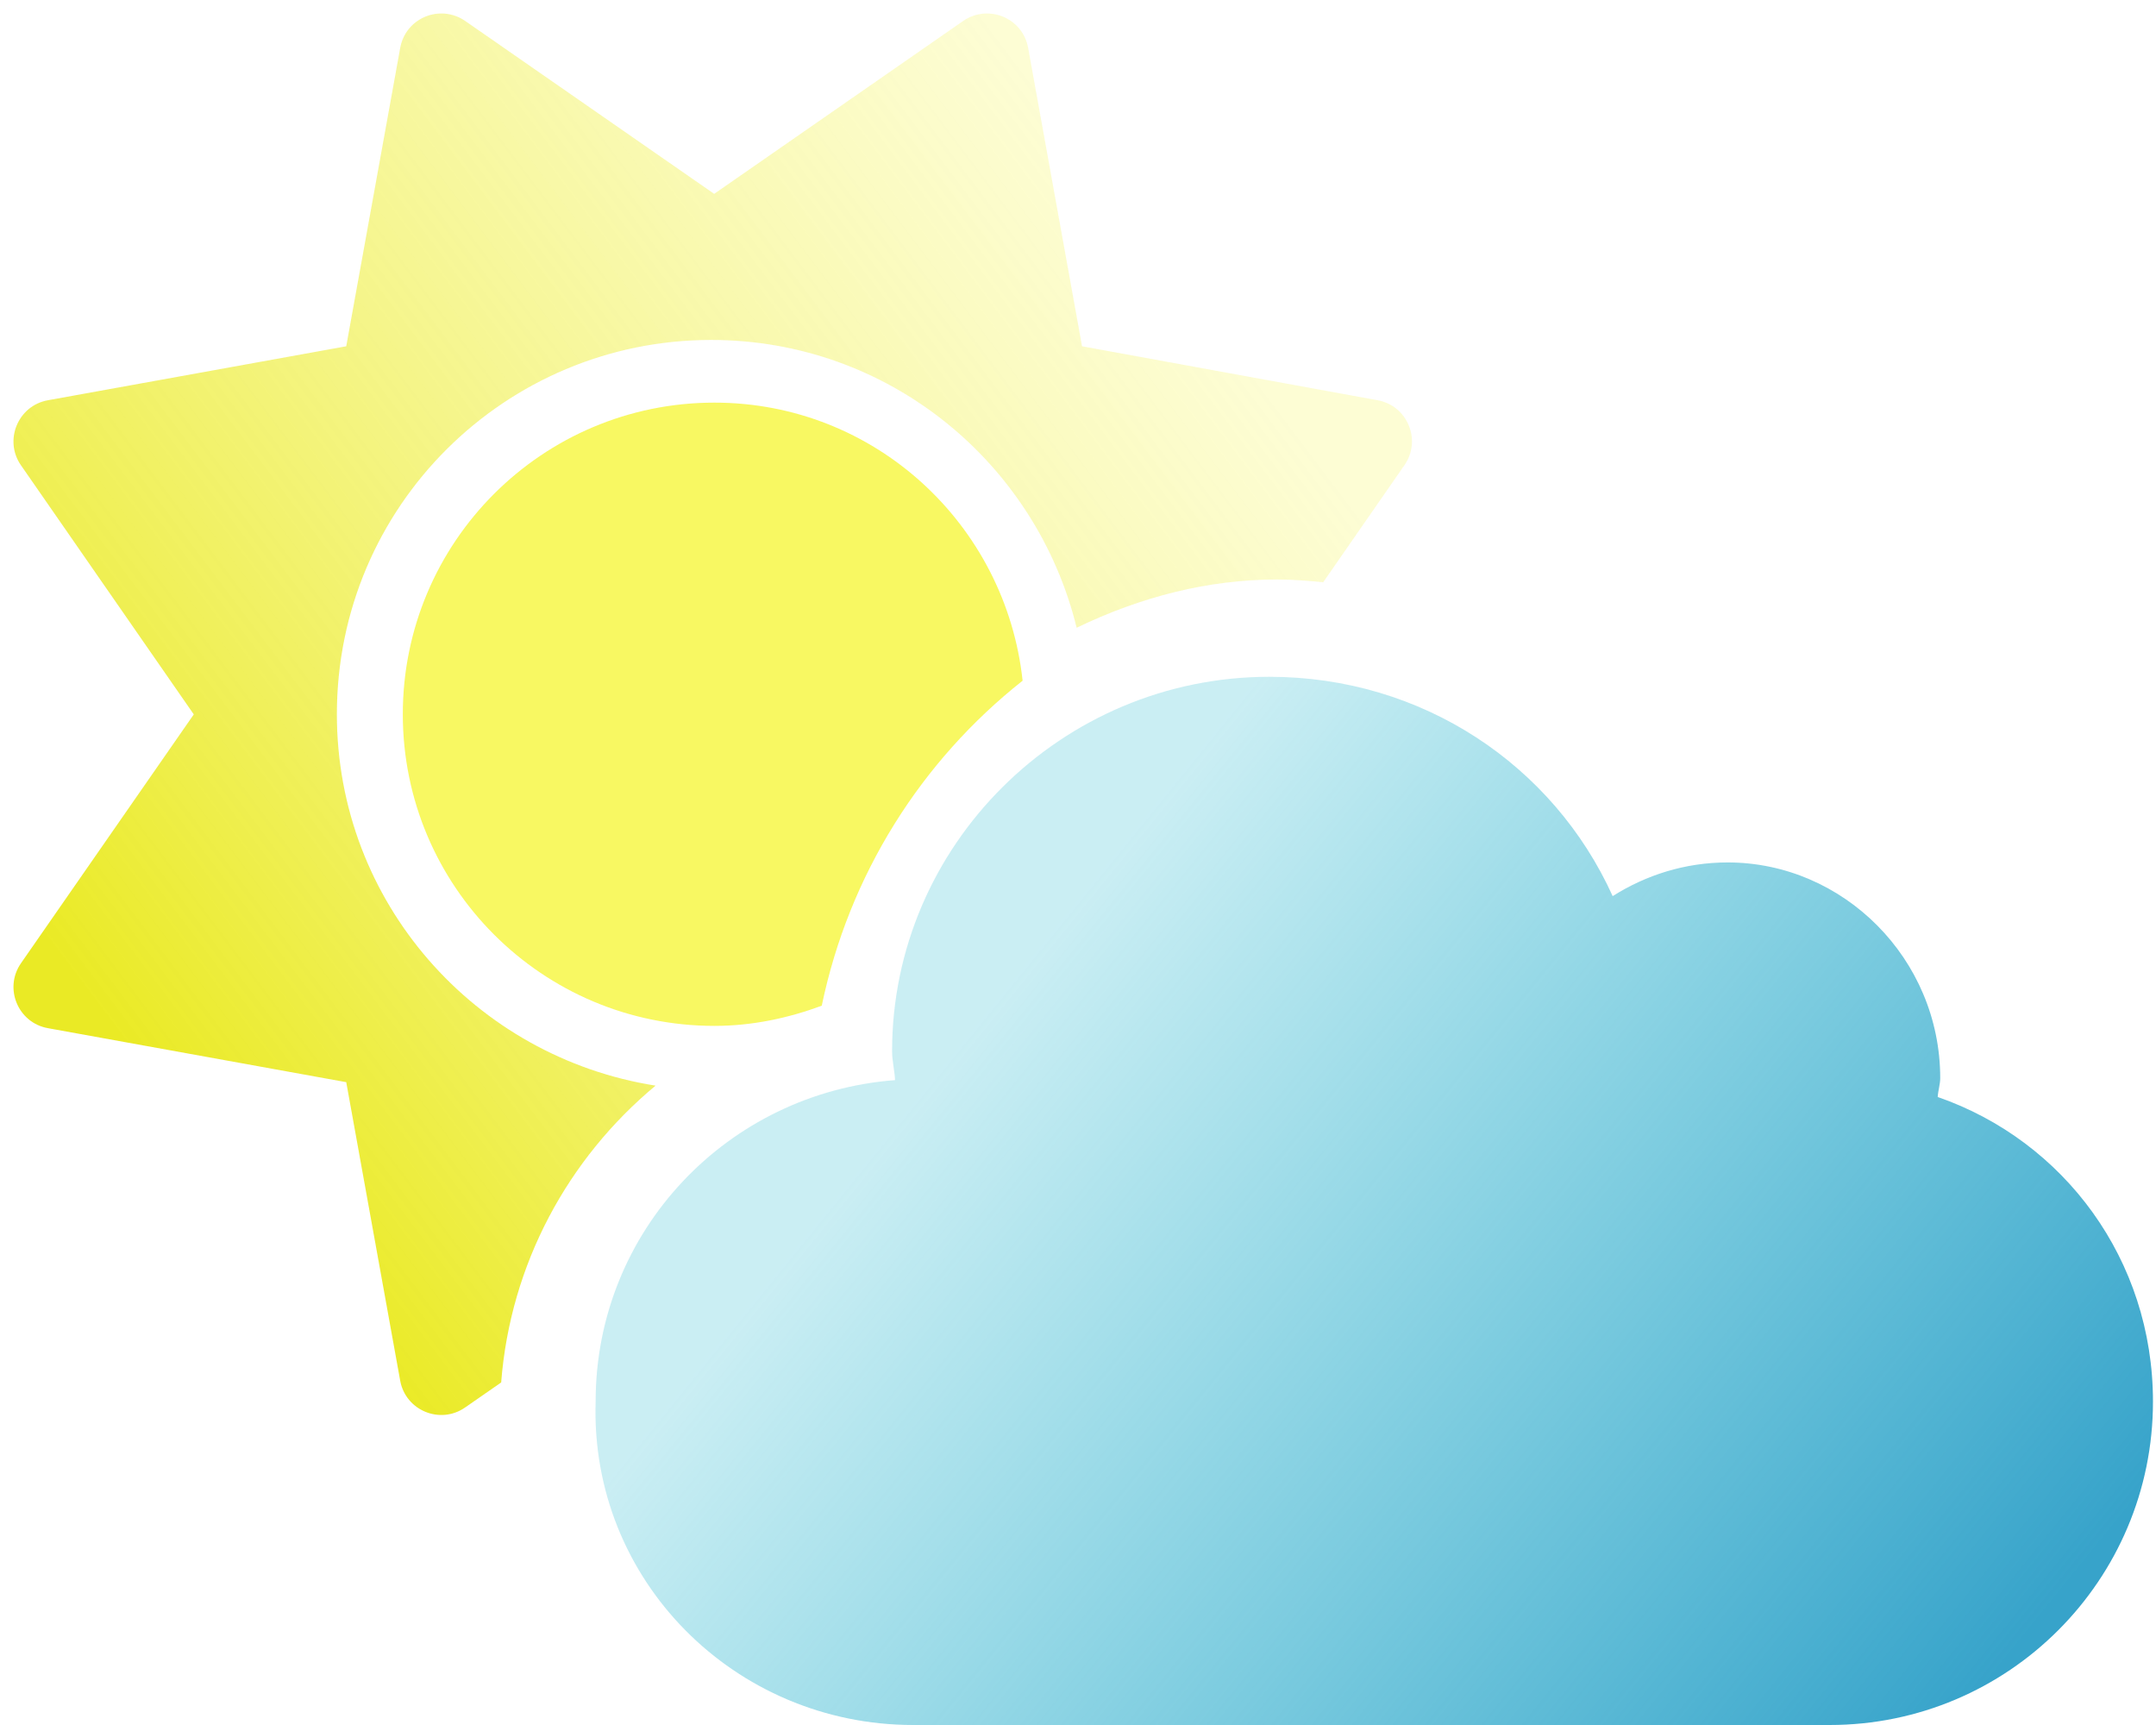
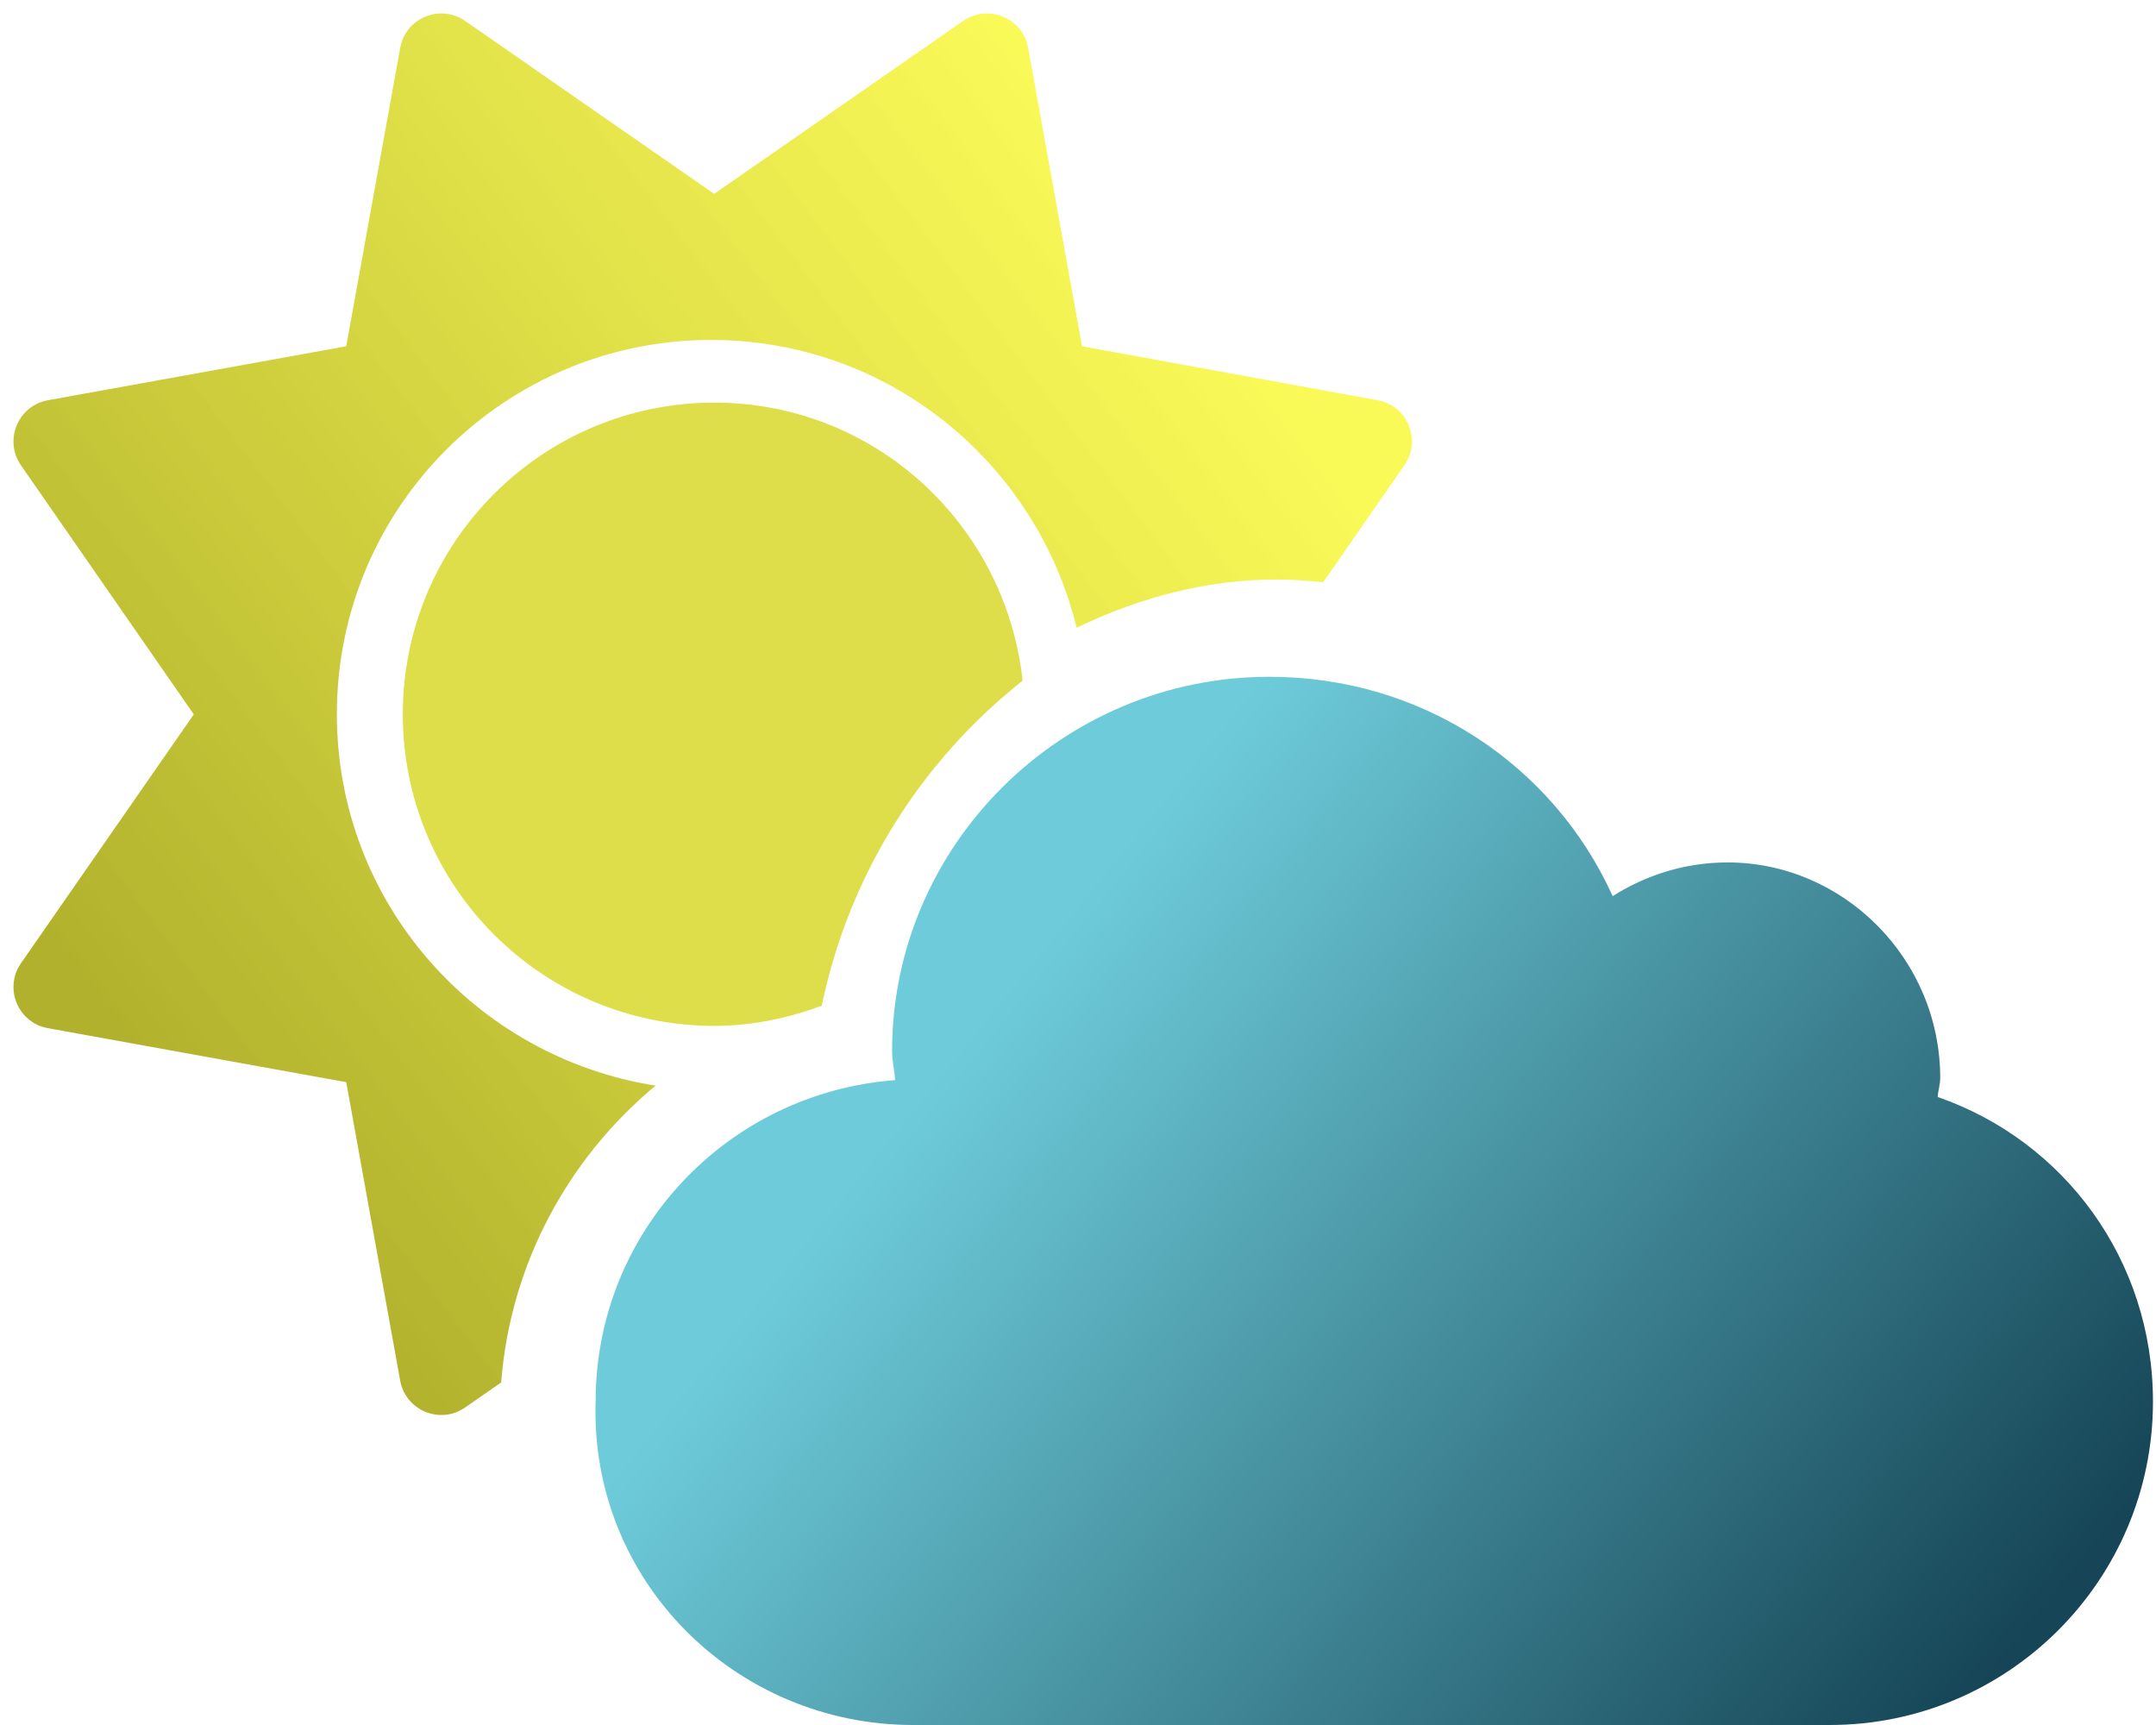
<svg xmlns="http://www.w3.org/2000/svg" viewBox="0 0 640 512">
  <defs>
    <linearGradient gradientUnits="userSpaceOnUse" x1="409.437" y1="221.934" x2="409.437" y2="533.054" id="gradient-1" gradientTransform="matrix(0.629458, -0.777034, 0.891179, 0.721925, -144.5128, 435.2461)">
-       <stop offset="0" style="stop-color: rgba(45, 187, 209, 0.25);" />
-       <stop offset="1" style="stop-color: rgb(55, 163, 202);" />
+       <stop offset="0" style="stop-color: rgb(110, 204, 218);" />
+       <stop offset="1" style="stop-color: rgb(21, 69, 86);" />
    </linearGradient>
    <linearGradient gradientUnits="userSpaceOnUse" x1="207.567" y1="0.001" x2="207.567" y2="415.987" id="gradient-0" gradientTransform="matrix(0.602715, 0.797957, -0.746705, 0.564004, 279.298, -14.31101)">
-       <stop offset="0" style="stop-color: rgba(251, 251, 179, 0.56);" />
-       <stop offset="1" style="stop-color: rgb(234, 234, 37);" />
+       <stop offset="0" style="stop-color: rgba(248, 248, 63, 0.87);" />
+       <stop offset="1" style="stop-color: rgb(177, 177, 45);" />
    </linearGradient>
  </defs>
-   <path d="M 119.572 212 C 119.572 263.081 160.987 304.496 212.068 304.496 C 223.317 304.496 233.955 302.188 243.933 298.512 C 252.029 259.605 273.451 225.844 303.558 202.038 C 298.552 155.693 259.704 119.504 212.068 119.504 C 160.964 119.504 119.572 160.896 119.572 212 Z" style="paint-order: fill; fill-rule: nonzero; fill: rgb(248, 248, 98);">
+   <path d="M 119.572 212 C 119.572 263.081 160.987 304.496 212.068 304.496 C 223.317 304.496 233.955 302.188 243.933 298.512 C 252.029 259.605 273.451 225.844 303.558 202.038 C 298.552 155.693 259.704 119.504 212.068 119.504 C 160.964 119.504 119.572 160.896 119.572 212 Z" style="paint-order: fill; fill-rule: nonzero; fill: rgb(222, 222, 74);">
    </path>
  <path d="M 575.2 325.6 C 575.325 323.6 575.945 321.856 575.945 319.981 C 575.945 284.601 547.195 255.981 512.845 255.981 C 500.225 255.981 488.595 259.73 478.715 265.98 C 461.095 227.1 422.215 200.88 376.815 200.88 C 315.065 200.88 264.815 251 264.815 311.98 C 264.815 314.98 265.568 317.723 265.693 320.598 C 216.063 324.348 176.813 365.338 176.813 415.968 C 175.1 469 218.1 512 271.1 512 L 543.1 512 C 596.1 512 639.1 469.01 639.1 416.01 C 639.1 373.9 612.7 338.6 575.2 325.6 Z" style="paint-order: fill; fill-rule: nonzero; fill: url(#gradient-1);">
    </path>
  <path d="M 100 212 C 100 150.14 150.14 100.9 211.1 100.9 C 263.75 100.9 307.6 137.35 319.6 186.32 C 338.7 177.1 358.7 172 379.1 172 C 383.707 172 388.252 172.381 392.78 172.82 L 416.91 138.06 C 422.055 130.646 417.807 120.39 408.926 118.79 L 321.2 102.78 L 305.2 14.21 C 303.6 5.325 293.4 1.081 285.9 6.226 L 212 57.54 L 138.1 6.225 C 130.6 1.08 120.4 5.326 118.8 14.21 L 102.78 102.78 L 14.21 118.8 C 5.326 120.4 1.078 130.7 6.223 138.1 L 57.523 212.04 L 6.224 285.9 C 1.079 293.314 5.327 303.57 14.207 305.17 L 102.78 321.2 L 118.79 409.78 C 120.394 418.661 130.65 422.91 138.06 417.762 L 148.77 410.33 C 151.495 375.18 168.62 343.82 194.6 322.23 C 141.1 313.8 100 267.9 100 212 Z" style="paint-order: fill; fill-rule: nonzero; fill: url(#gradient-0);">
    </path>
</svg>
